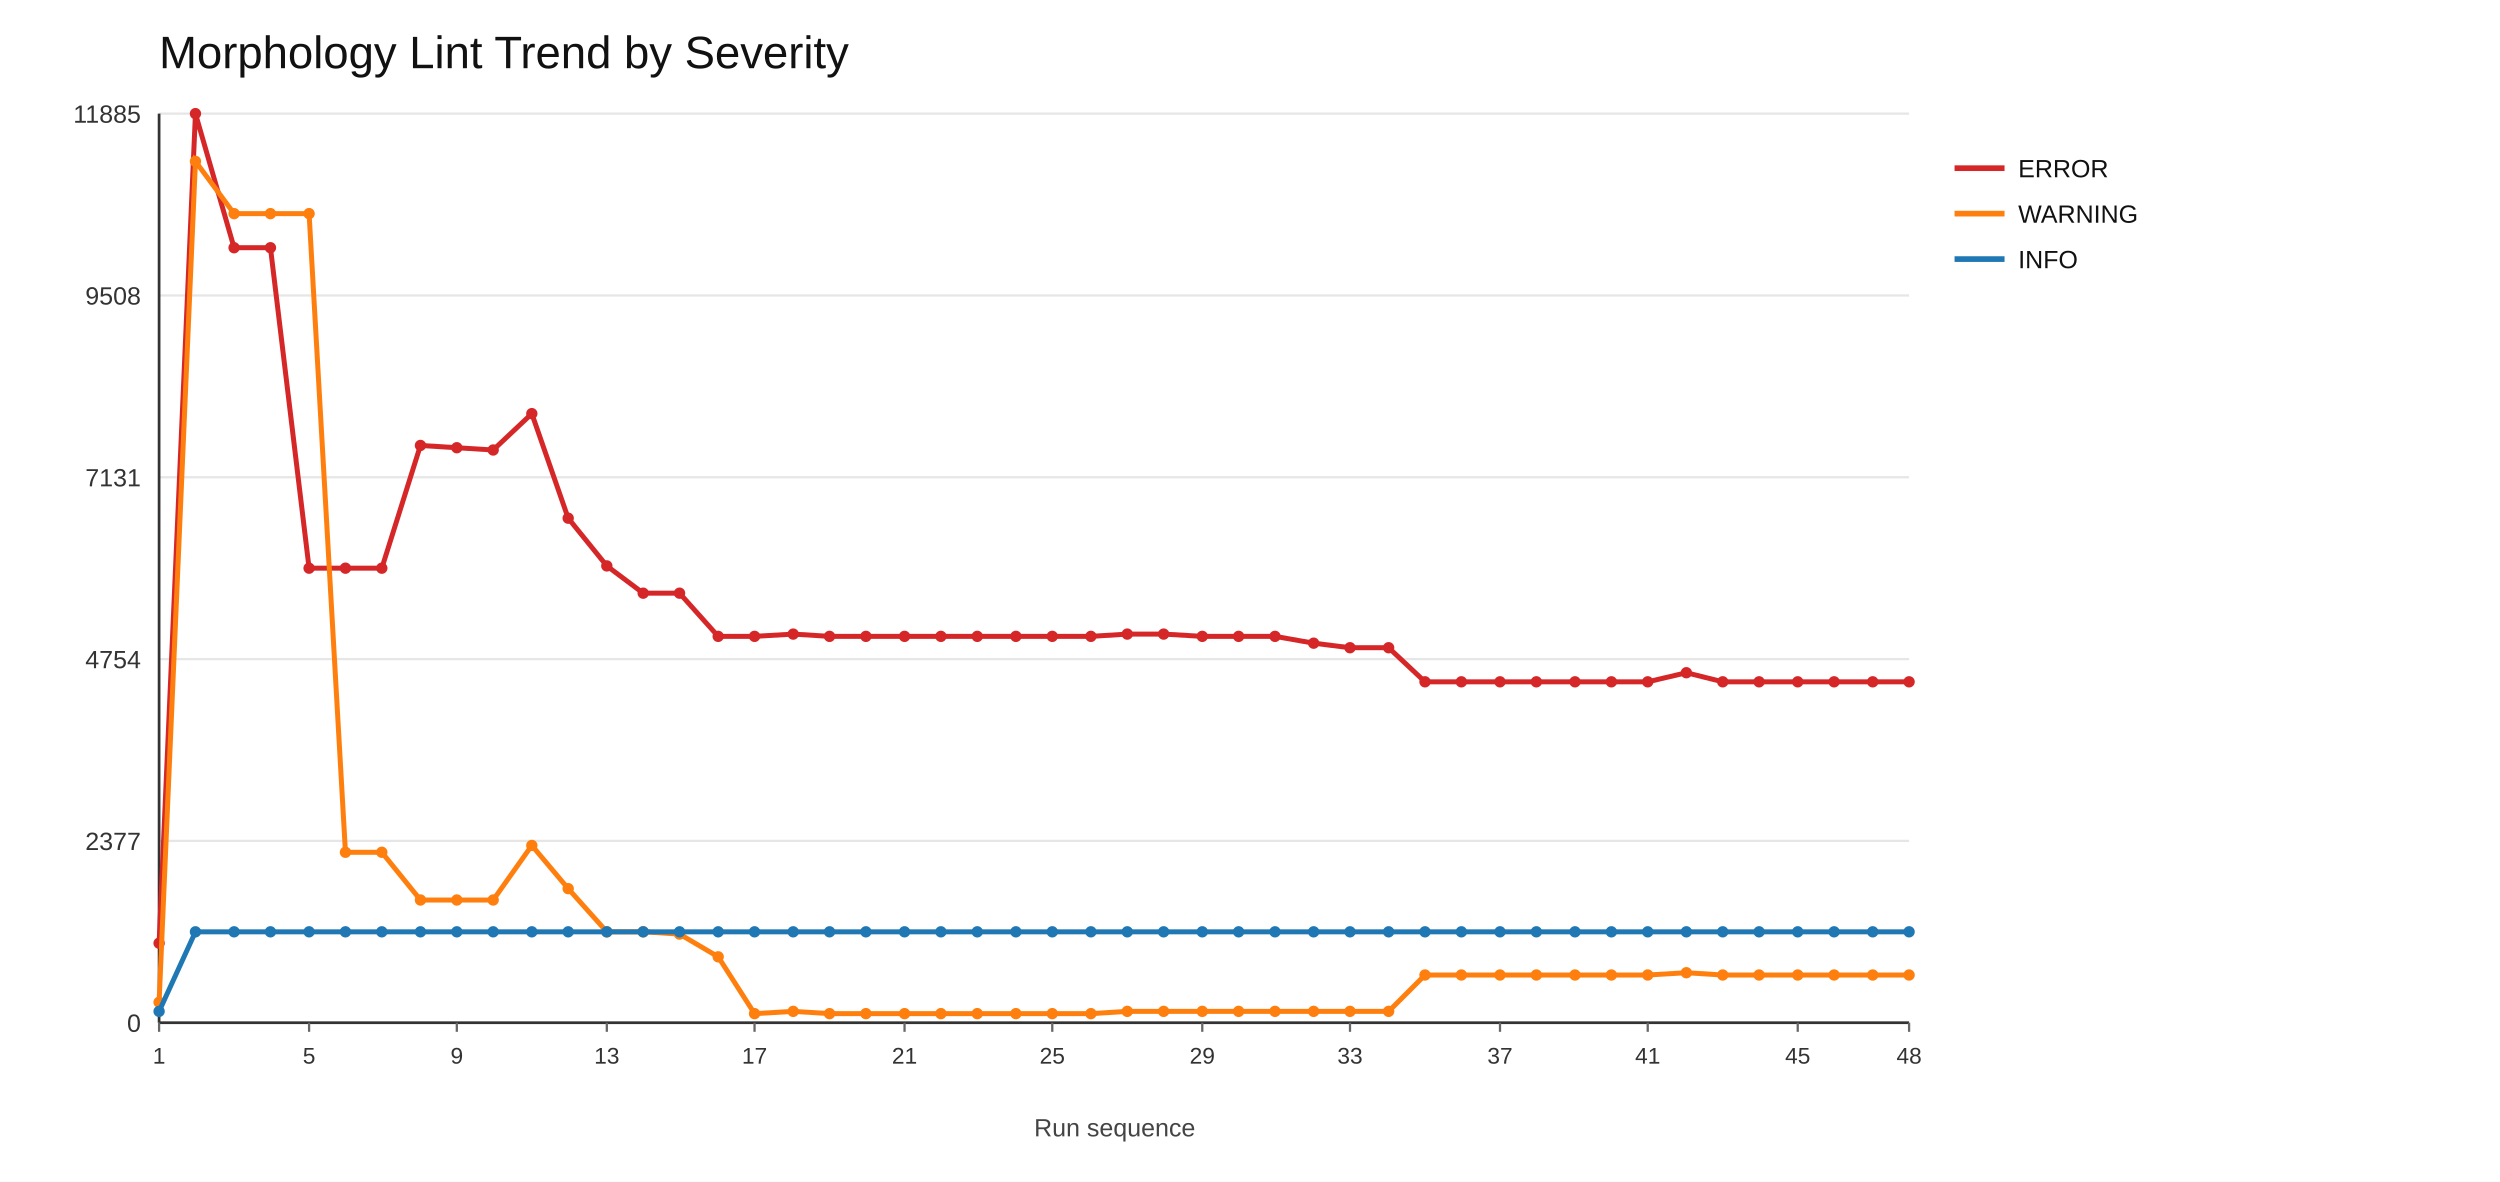
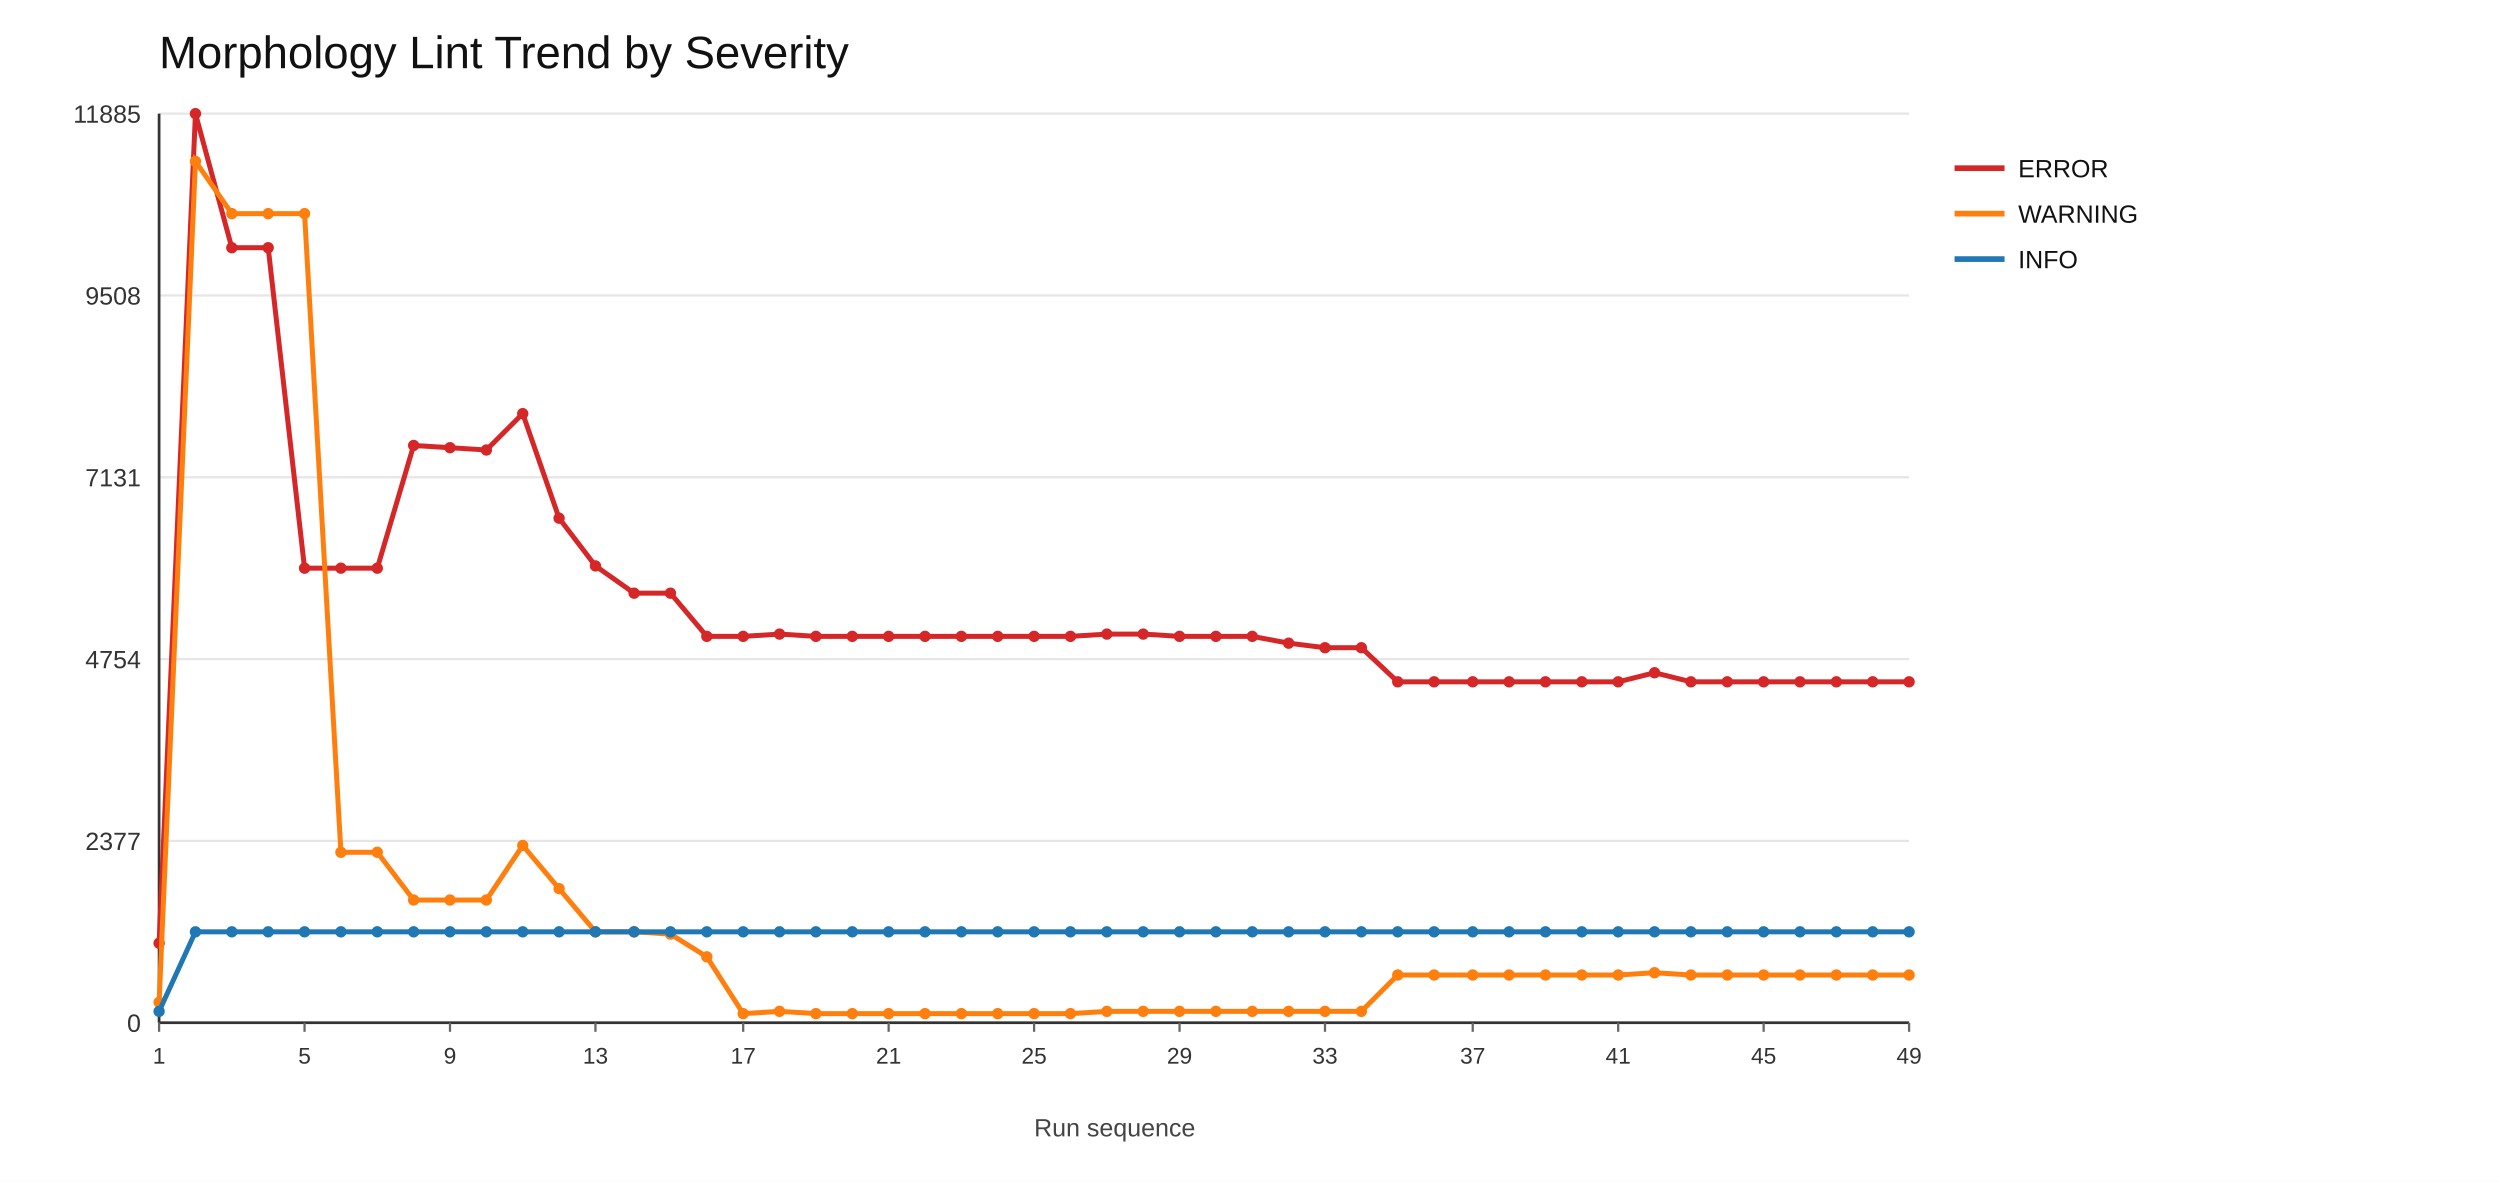
<svg xmlns="http://www.w3.org/2000/svg" width="1100" height="520">
  <rect x="0" y="0" width="1100" height="520" fill="#ffffff" />
  <text x="70" y="30" font-size="20" font-family="Arial" fill="#111">Morphology Lint Trend by Severity</text>
  <line x1="70" y1="450" x2="840" y2="450" stroke="#e6e6e6" stroke-width="1" />
  <text x="62" y="454" font-size="11" font-family="Arial" fill="#333" text-anchor="end">0</text>
  <line x1="70" y1="370" x2="840" y2="370" stroke="#e6e6e6" stroke-width="1" />
  <text x="62" y="374" font-size="11" font-family="Arial" fill="#333" text-anchor="end">2377</text>
  <line x1="70" y1="290" x2="840" y2="290" stroke="#e6e6e6" stroke-width="1" />
  <text x="62" y="294" font-size="11" font-family="Arial" fill="#333" text-anchor="end">4754</text>
  <line x1="70" y1="210" x2="840" y2="210" stroke="#e6e6e6" stroke-width="1" />
  <text x="62" y="214" font-size="11" font-family="Arial" fill="#333" text-anchor="end">7131</text>
  <line x1="70" y1="130" x2="840" y2="130" stroke="#e6e6e6" stroke-width="1" />
  <text x="62" y="134" font-size="11" font-family="Arial" fill="#333" text-anchor="end">9508</text>
  <line x1="70" y1="50" x2="840" y2="50" stroke="#e6e6e6" stroke-width="1" />
  <text x="62" y="54" font-size="11" font-family="Arial" fill="#333" text-anchor="end">11885</text>
  <line x1="70" y1="450" x2="840" y2="450" stroke="#333" stroke-width="1.2" />
  <line x1="70" y1="50" x2="70" y2="450" stroke="#333" stroke-width="1.2" />
  <line x1="70" y1="450" x2="70" y2="454" stroke="#666" stroke-width="1" />
  <text x="70" y="468" font-size="10" font-family="Arial" fill="#333" text-anchor="middle">1</text>
-   <line x1="136" y1="450" x2="136" y2="454" stroke="#666" stroke-width="1" />
-   <text x="136" y="468" font-size="10" font-family="Arial" fill="#333" text-anchor="middle">5</text>
-   <line x1="201" y1="450" x2="201" y2="454" stroke="#666" stroke-width="1" />
-   <text x="201" y="468" font-size="10" font-family="Arial" fill="#333" text-anchor="middle">9</text>
-   <line x1="267" y1="450" x2="267" y2="454" stroke="#666" stroke-width="1" />
-   <text x="267" y="468" font-size="10" font-family="Arial" fill="#333" text-anchor="middle">13</text>
-   <line x1="332" y1="450" x2="332" y2="454" stroke="#666" stroke-width="1" />
-   <text x="332" y="468" font-size="10" font-family="Arial" fill="#333" text-anchor="middle">17</text>
-   <line x1="398" y1="450" x2="398" y2="454" stroke="#666" stroke-width="1" />
-   <text x="398" y="468" font-size="10" font-family="Arial" fill="#333" text-anchor="middle">21</text>
-   <line x1="463" y1="450" x2="463" y2="454" stroke="#666" stroke-width="1" />
-   <text x="463" y="468" font-size="10" font-family="Arial" fill="#333" text-anchor="middle">25</text>
-   <line x1="529" y1="450" x2="529" y2="454" stroke="#666" stroke-width="1" />
-   <text x="529" y="468" font-size="10" font-family="Arial" fill="#333" text-anchor="middle">29</text>
-   <line x1="594" y1="450" x2="594" y2="454" stroke="#666" stroke-width="1" />
-   <text x="594" y="468" font-size="10" font-family="Arial" fill="#333" text-anchor="middle">33</text>
-   <line x1="660" y1="450" x2="660" y2="454" stroke="#666" stroke-width="1" />
-   <text x="660" y="468" font-size="10" font-family="Arial" fill="#333" text-anchor="middle">37</text>
-   <line x1="725" y1="450" x2="725" y2="454" stroke="#666" stroke-width="1" />
-   <text x="725" y="468" font-size="10" font-family="Arial" fill="#333" text-anchor="middle">41</text>
-   <line x1="791" y1="450" x2="791" y2="454" stroke="#666" stroke-width="1" />
-   <text x="791" y="468" font-size="10" font-family="Arial" fill="#333" text-anchor="middle">45</text>
+   <line x1="134" y1="450" x2="134" y2="454" stroke="#666" stroke-width="1" />
+   <text x="134" y="468" font-size="10" font-family="Arial" fill="#333" text-anchor="middle">5</text>
+   <line x1="198" y1="450" x2="198" y2="454" stroke="#666" stroke-width="1" />
+   <text x="198" y="468" font-size="10" font-family="Arial" fill="#333" text-anchor="middle">9</text>
+   <line x1="262" y1="450" x2="262" y2="454" stroke="#666" stroke-width="1" />
+   <text x="262" y="468" font-size="10" font-family="Arial" fill="#333" text-anchor="middle">13</text>
+   <line x1="327" y1="450" x2="327" y2="454" stroke="#666" stroke-width="1" />
+   <text x="327" y="468" font-size="10" font-family="Arial" fill="#333" text-anchor="middle">17</text>
+   <line x1="391" y1="450" x2="391" y2="454" stroke="#666" stroke-width="1" />
+   <text x="391" y="468" font-size="10" font-family="Arial" fill="#333" text-anchor="middle">21</text>
+   <line x1="455" y1="450" x2="455" y2="454" stroke="#666" stroke-width="1" />
+   <text x="455" y="468" font-size="10" font-family="Arial" fill="#333" text-anchor="middle">25</text>
+   <line x1="519" y1="450" x2="519" y2="454" stroke="#666" stroke-width="1" />
+   <text x="519" y="468" font-size="10" font-family="Arial" fill="#333" text-anchor="middle">29</text>
+   <line x1="583" y1="450" x2="583" y2="454" stroke="#666" stroke-width="1" />
+   <text x="583" y="468" font-size="10" font-family="Arial" fill="#333" text-anchor="middle">33</text>
+   <line x1="648" y1="450" x2="648" y2="454" stroke="#666" stroke-width="1" />
+   <text x="648" y="468" font-size="10" font-family="Arial" fill="#333" text-anchor="middle">37</text>
+   <line x1="712" y1="450" x2="712" y2="454" stroke="#666" stroke-width="1" />
+   <text x="712" y="468" font-size="10" font-family="Arial" fill="#333" text-anchor="middle">41</text>
+   <line x1="776" y1="450" x2="776" y2="454" stroke="#666" stroke-width="1" />
+   <text x="776" y="468" font-size="10" font-family="Arial" fill="#333" text-anchor="middle">45</text>
  <line x1="840" y1="450" x2="840" y2="454" stroke="#666" stroke-width="1" />
-   <text x="840" y="468" font-size="10" font-family="Arial" fill="#333" text-anchor="middle">48</text>
-   <polyline fill="none" stroke="#d62728" stroke-width="2.2" points="70,415 86,50 103,109 119,109 136,250 152,250 168,250 185,196 201,197 217,198 234,182 250,228 267,249 283,261 299,261 316,280 332,280 349,279 365,280 381,280 398,280 414,280 430,280 447,280 463,280 480,280 496,279 512,279 529,280 545,280 561,280 578,283 594,285 611,285 627,300 643,300 660,300 676,300 693,300 709,300 725,300 742,296 758,300 774,300 791,300 807,300 824,300 840,300" />
+   <text x="840" y="468" font-size="10" font-family="Arial" fill="#333" text-anchor="middle">49</text>
+   <polyline fill="none" stroke="#d62728" stroke-width="2.2" points="70,415 86,50 102,109 118,109 134,250 150,250 166,250 182,196 198,197 214,198 230,182 246,228 262,249 279,261 295,261 311,280 327,280 343,279 359,280 375,280 391,280 407,280 423,280 439,280 455,280 471,280 487,279 503,279 519,280 535,280 551,280 567,283 583,285 599,285 615,300 631,300 648,300 664,300 680,300 696,300 712,300 728,296 744,300 760,300 776,300 792,300 808,300 824,300 840,300" />
  <circle cx="70" cy="415" r="2.5" fill="#d62728" />
  <circle cx="86" cy="50" r="2.5" fill="#d62728" />
-   <circle cx="103" cy="109" r="2.5" fill="#d62728" />
-   <circle cx="119" cy="109" r="2.5" fill="#d62728" />
-   <circle cx="136" cy="250" r="2.5" fill="#d62728" />
-   <circle cx="152" cy="250" r="2.5" fill="#d62728" />
-   <circle cx="168" cy="250" r="2.5" fill="#d62728" />
-   <circle cx="185" cy="196" r="2.5" fill="#d62728" />
-   <circle cx="201" cy="197" r="2.5" fill="#d62728" />
-   <circle cx="217" cy="198" r="2.5" fill="#d62728" />
-   <circle cx="234" cy="182" r="2.5" fill="#d62728" />
-   <circle cx="250" cy="228" r="2.5" fill="#d62728" />
-   <circle cx="267" cy="249" r="2.5" fill="#d62728" />
-   <circle cx="283" cy="261" r="2.5" fill="#d62728" />
-   <circle cx="299" cy="261" r="2.5" fill="#d62728" />
-   <circle cx="316" cy="280" r="2.5" fill="#d62728" />
-   <circle cx="332" cy="280" r="2.5" fill="#d62728" />
-   <circle cx="349" cy="279" r="2.5" fill="#d62728" />
-   <circle cx="365" cy="280" r="2.5" fill="#d62728" />
-   <circle cx="381" cy="280" r="2.5" fill="#d62728" />
-   <circle cx="398" cy="280" r="2.5" fill="#d62728" />
-   <circle cx="414" cy="280" r="2.5" fill="#d62728" />
-   <circle cx="430" cy="280" r="2.5" fill="#d62728" />
-   <circle cx="447" cy="280" r="2.5" fill="#d62728" />
-   <circle cx="463" cy="280" r="2.5" fill="#d62728" />
-   <circle cx="480" cy="280" r="2.5" fill="#d62728" />
-   <circle cx="496" cy="279" r="2.5" fill="#d62728" />
-   <circle cx="512" cy="279" r="2.5" fill="#d62728" />
-   <circle cx="529" cy="280" r="2.5" fill="#d62728" />
-   <circle cx="545" cy="280" r="2.5" fill="#d62728" />
-   <circle cx="561" cy="280" r="2.5" fill="#d62728" />
-   <circle cx="578" cy="283" r="2.5" fill="#d62728" />
-   <circle cx="594" cy="285" r="2.5" fill="#d62728" />
-   <circle cx="611" cy="285" r="2.5" fill="#d62728" />
-   <circle cx="627" cy="300" r="2.5" fill="#d62728" />
-   <circle cx="643" cy="300" r="2.5" fill="#d62728" />
-   <circle cx="660" cy="300" r="2.5" fill="#d62728" />
-   <circle cx="676" cy="300" r="2.5" fill="#d62728" />
-   <circle cx="693" cy="300" r="2.5" fill="#d62728" />
-   <circle cx="709" cy="300" r="2.5" fill="#d62728" />
-   <circle cx="725" cy="300" r="2.5" fill="#d62728" />
-   <circle cx="742" cy="296" r="2.5" fill="#d62728" />
-   <circle cx="758" cy="300" r="2.5" fill="#d62728" />
-   <circle cx="774" cy="300" r="2.5" fill="#d62728" />
-   <circle cx="791" cy="300" r="2.5" fill="#d62728" />
-   <circle cx="807" cy="300" r="2.5" fill="#d62728" />
+   <circle cx="102" cy="109" r="2.5" fill="#d62728" />
+   <circle cx="118" cy="109" r="2.5" fill="#d62728" />
+   <circle cx="134" cy="250" r="2.5" fill="#d62728" />
+   <circle cx="150" cy="250" r="2.5" fill="#d62728" />
+   <circle cx="166" cy="250" r="2.5" fill="#d62728" />
+   <circle cx="182" cy="196" r="2.5" fill="#d62728" />
+   <circle cx="198" cy="197" r="2.5" fill="#d62728" />
+   <circle cx="214" cy="198" r="2.5" fill="#d62728" />
+   <circle cx="230" cy="182" r="2.5" fill="#d62728" />
+   <circle cx="246" cy="228" r="2.5" fill="#d62728" />
+   <circle cx="262" cy="249" r="2.5" fill="#d62728" />
+   <circle cx="279" cy="261" r="2.5" fill="#d62728" />
+   <circle cx="295" cy="261" r="2.5" fill="#d62728" />
+   <circle cx="311" cy="280" r="2.5" fill="#d62728" />
+   <circle cx="327" cy="280" r="2.5" fill="#d62728" />
+   <circle cx="343" cy="279" r="2.5" fill="#d62728" />
+   <circle cx="359" cy="280" r="2.5" fill="#d62728" />
+   <circle cx="375" cy="280" r="2.5" fill="#d62728" />
+   <circle cx="391" cy="280" r="2.5" fill="#d62728" />
+   <circle cx="407" cy="280" r="2.5" fill="#d62728" />
+   <circle cx="423" cy="280" r="2.5" fill="#d62728" />
+   <circle cx="439" cy="280" r="2.5" fill="#d62728" />
+   <circle cx="455" cy="280" r="2.5" fill="#d62728" />
+   <circle cx="471" cy="280" r="2.5" fill="#d62728" />
+   <circle cx="487" cy="279" r="2.5" fill="#d62728" />
+   <circle cx="503" cy="279" r="2.5" fill="#d62728" />
+   <circle cx="519" cy="280" r="2.5" fill="#d62728" />
+   <circle cx="535" cy="280" r="2.5" fill="#d62728" />
+   <circle cx="551" cy="280" r="2.5" fill="#d62728" />
+   <circle cx="567" cy="283" r="2.5" fill="#d62728" />
+   <circle cx="583" cy="285" r="2.5" fill="#d62728" />
+   <circle cx="599" cy="285" r="2.5" fill="#d62728" />
+   <circle cx="615" cy="300" r="2.5" fill="#d62728" />
+   <circle cx="631" cy="300" r="2.5" fill="#d62728" />
+   <circle cx="648" cy="300" r="2.5" fill="#d62728" />
+   <circle cx="664" cy="300" r="2.5" fill="#d62728" />
+   <circle cx="680" cy="300" r="2.5" fill="#d62728" />
+   <circle cx="696" cy="300" r="2.5" fill="#d62728" />
+   <circle cx="712" cy="300" r="2.5" fill="#d62728" />
+   <circle cx="728" cy="296" r="2.5" fill="#d62728" />
+   <circle cx="744" cy="300" r="2.5" fill="#d62728" />
+   <circle cx="760" cy="300" r="2.5" fill="#d62728" />
+   <circle cx="776" cy="300" r="2.5" fill="#d62728" />
+   <circle cx="792" cy="300" r="2.5" fill="#d62728" />
+   <circle cx="808" cy="300" r="2.5" fill="#d62728" />
  <circle cx="824" cy="300" r="2.5" fill="#d62728" />
  <circle cx="840" cy="300" r="2.5" fill="#d62728" />
  <line x1="860" y1="74" x2="882" y2="74" stroke="#d62728" stroke-width="2.5" />
  <text x="888" y="78" font-size="11" font-family="Arial" fill="#111">ERROR</text>
-   <polyline fill="none" stroke="#ff7f0e" stroke-width="2.2" points="70,441 86,71 103,94 119,94 136,94 152,375 168,375 185,396 201,396 217,396 234,372 250,391 267,410 283,410 299,411 316,421 332,446 349,445 365,446 381,446 398,446 414,446 430,446 447,446 463,446 480,446 496,445 512,445 529,445 545,445 561,445 578,445 594,445 611,445 627,429 643,429 660,429 676,429 693,429 709,429 725,429 742,428 758,429 774,429 791,429 807,429 824,429 840,429" />
+   <polyline fill="none" stroke="#ff7f0e" stroke-width="2.2" points="70,441 86,71 102,94 118,94 134,94 150,375 166,375 182,396 198,396 214,396 230,372 246,391 262,410 279,410 295,411 311,421 327,446 343,445 359,446 375,446 391,446 407,446 423,446 439,446 455,446 471,446 487,445 503,445 519,445 535,445 551,445 567,445 583,445 599,445 615,429 631,429 648,429 664,429 680,429 696,429 712,429 728,428 744,429 760,429 776,429 792,429 808,429 824,429 840,429" />
  <circle cx="70" cy="441" r="2.5" fill="#ff7f0e" />
  <circle cx="86" cy="71" r="2.5" fill="#ff7f0e" />
-   <circle cx="103" cy="94" r="2.5" fill="#ff7f0e" />
-   <circle cx="119" cy="94" r="2.5" fill="#ff7f0e" />
-   <circle cx="136" cy="94" r="2.5" fill="#ff7f0e" />
-   <circle cx="152" cy="375" r="2.5" fill="#ff7f0e" />
-   <circle cx="168" cy="375" r="2.5" fill="#ff7f0e" />
-   <circle cx="185" cy="396" r="2.5" fill="#ff7f0e" />
-   <circle cx="201" cy="396" r="2.5" fill="#ff7f0e" />
-   <circle cx="217" cy="396" r="2.5" fill="#ff7f0e" />
-   <circle cx="234" cy="372" r="2.5" fill="#ff7f0e" />
-   <circle cx="250" cy="391" r="2.5" fill="#ff7f0e" />
-   <circle cx="267" cy="410" r="2.5" fill="#ff7f0e" />
-   <circle cx="283" cy="410" r="2.5" fill="#ff7f0e" />
-   <circle cx="299" cy="411" r="2.5" fill="#ff7f0e" />
-   <circle cx="316" cy="421" r="2.5" fill="#ff7f0e" />
-   <circle cx="332" cy="446" r="2.5" fill="#ff7f0e" />
-   <circle cx="349" cy="445" r="2.5" fill="#ff7f0e" />
-   <circle cx="365" cy="446" r="2.5" fill="#ff7f0e" />
-   <circle cx="381" cy="446" r="2.5" fill="#ff7f0e" />
-   <circle cx="398" cy="446" r="2.5" fill="#ff7f0e" />
-   <circle cx="414" cy="446" r="2.5" fill="#ff7f0e" />
-   <circle cx="430" cy="446" r="2.5" fill="#ff7f0e" />
-   <circle cx="447" cy="446" r="2.5" fill="#ff7f0e" />
-   <circle cx="463" cy="446" r="2.5" fill="#ff7f0e" />
-   <circle cx="480" cy="446" r="2.5" fill="#ff7f0e" />
-   <circle cx="496" cy="445" r="2.5" fill="#ff7f0e" />
-   <circle cx="512" cy="445" r="2.5" fill="#ff7f0e" />
-   <circle cx="529" cy="445" r="2.5" fill="#ff7f0e" />
-   <circle cx="545" cy="445" r="2.5" fill="#ff7f0e" />
-   <circle cx="561" cy="445" r="2.5" fill="#ff7f0e" />
-   <circle cx="578" cy="445" r="2.5" fill="#ff7f0e" />
-   <circle cx="594" cy="445" r="2.5" fill="#ff7f0e" />
-   <circle cx="611" cy="445" r="2.5" fill="#ff7f0e" />
-   <circle cx="627" cy="429" r="2.5" fill="#ff7f0e" />
-   <circle cx="643" cy="429" r="2.5" fill="#ff7f0e" />
-   <circle cx="660" cy="429" r="2.5" fill="#ff7f0e" />
-   <circle cx="676" cy="429" r="2.5" fill="#ff7f0e" />
-   <circle cx="693" cy="429" r="2.5" fill="#ff7f0e" />
-   <circle cx="709" cy="429" r="2.5" fill="#ff7f0e" />
-   <circle cx="725" cy="429" r="2.5" fill="#ff7f0e" />
-   <circle cx="742" cy="428" r="2.5" fill="#ff7f0e" />
-   <circle cx="758" cy="429" r="2.5" fill="#ff7f0e" />
-   <circle cx="774" cy="429" r="2.5" fill="#ff7f0e" />
-   <circle cx="791" cy="429" r="2.5" fill="#ff7f0e" />
-   <circle cx="807" cy="429" r="2.5" fill="#ff7f0e" />
+   <circle cx="102" cy="94" r="2.5" fill="#ff7f0e" />
+   <circle cx="118" cy="94" r="2.5" fill="#ff7f0e" />
+   <circle cx="134" cy="94" r="2.5" fill="#ff7f0e" />
+   <circle cx="150" cy="375" r="2.5" fill="#ff7f0e" />
+   <circle cx="166" cy="375" r="2.5" fill="#ff7f0e" />
+   <circle cx="182" cy="396" r="2.5" fill="#ff7f0e" />
+   <circle cx="198" cy="396" r="2.5" fill="#ff7f0e" />
+   <circle cx="214" cy="396" r="2.5" fill="#ff7f0e" />
+   <circle cx="230" cy="372" r="2.5" fill="#ff7f0e" />
+   <circle cx="246" cy="391" r="2.5" fill="#ff7f0e" />
+   <circle cx="262" cy="410" r="2.5" fill="#ff7f0e" />
+   <circle cx="279" cy="410" r="2.5" fill="#ff7f0e" />
+   <circle cx="295" cy="411" r="2.5" fill="#ff7f0e" />
+   <circle cx="311" cy="421" r="2.5" fill="#ff7f0e" />
+   <circle cx="327" cy="446" r="2.5" fill="#ff7f0e" />
+   <circle cx="343" cy="445" r="2.5" fill="#ff7f0e" />
+   <circle cx="359" cy="446" r="2.5" fill="#ff7f0e" />
+   <circle cx="375" cy="446" r="2.5" fill="#ff7f0e" />
+   <circle cx="391" cy="446" r="2.5" fill="#ff7f0e" />
+   <circle cx="407" cy="446" r="2.5" fill="#ff7f0e" />
+   <circle cx="423" cy="446" r="2.5" fill="#ff7f0e" />
+   <circle cx="439" cy="446" r="2.5" fill="#ff7f0e" />
+   <circle cx="455" cy="446" r="2.5" fill="#ff7f0e" />
+   <circle cx="471" cy="446" r="2.5" fill="#ff7f0e" />
+   <circle cx="487" cy="445" r="2.5" fill="#ff7f0e" />
+   <circle cx="503" cy="445" r="2.5" fill="#ff7f0e" />
+   <circle cx="519" cy="445" r="2.5" fill="#ff7f0e" />
+   <circle cx="535" cy="445" r="2.5" fill="#ff7f0e" />
+   <circle cx="551" cy="445" r="2.5" fill="#ff7f0e" />
+   <circle cx="567" cy="445" r="2.5" fill="#ff7f0e" />
+   <circle cx="583" cy="445" r="2.5" fill="#ff7f0e" />
+   <circle cx="599" cy="445" r="2.5" fill="#ff7f0e" />
+   <circle cx="615" cy="429" r="2.5" fill="#ff7f0e" />
+   <circle cx="631" cy="429" r="2.5" fill="#ff7f0e" />
+   <circle cx="648" cy="429" r="2.5" fill="#ff7f0e" />
+   <circle cx="664" cy="429" r="2.5" fill="#ff7f0e" />
+   <circle cx="680" cy="429" r="2.5" fill="#ff7f0e" />
+   <circle cx="696" cy="429" r="2.5" fill="#ff7f0e" />
+   <circle cx="712" cy="429" r="2.5" fill="#ff7f0e" />
+   <circle cx="728" cy="428" r="2.5" fill="#ff7f0e" />
+   <circle cx="744" cy="429" r="2.5" fill="#ff7f0e" />
+   <circle cx="760" cy="429" r="2.5" fill="#ff7f0e" />
+   <circle cx="776" cy="429" r="2.5" fill="#ff7f0e" />
+   <circle cx="792" cy="429" r="2.5" fill="#ff7f0e" />
+   <circle cx="808" cy="429" r="2.5" fill="#ff7f0e" />
  <circle cx="824" cy="429" r="2.5" fill="#ff7f0e" />
  <circle cx="840" cy="429" r="2.5" fill="#ff7f0e" />
  <line x1="860" y1="94" x2="882" y2="94" stroke="#ff7f0e" stroke-width="2.5" />
  <text x="888" y="98" font-size="11" font-family="Arial" fill="#111">WARNING</text>
-   <polyline fill="none" stroke="#1f77b4" stroke-width="2.2" points="70,445 86,410 103,410 119,410 136,410 152,410 168,410 185,410 201,410 217,410 234,410 250,410 267,410 283,410 299,410 316,410 332,410 349,410 365,410 381,410 398,410 414,410 430,410 447,410 463,410 480,410 496,410 512,410 529,410 545,410 561,410 578,410 594,410 611,410 627,410 643,410 660,410 676,410 693,410 709,410 725,410 742,410 758,410 774,410 791,410 807,410 824,410 840,410" />
+   <polyline fill="none" stroke="#1f77b4" stroke-width="2.2" points="70,445 86,410 102,410 118,410 134,410 150,410 166,410 182,410 198,410 214,410 230,410 246,410 262,410 279,410 295,410 311,410 327,410 343,410 359,410 375,410 391,410 407,410 423,410 439,410 455,410 471,410 487,410 503,410 519,410 535,410 551,410 567,410 583,410 599,410 615,410 631,410 648,410 664,410 680,410 696,410 712,410 728,410 744,410 760,410 776,410 792,410 808,410 824,410 840,410" />
  <circle cx="70" cy="445" r="2.5" fill="#1f77b4" />
  <circle cx="86" cy="410" r="2.5" fill="#1f77b4" />
-   <circle cx="103" cy="410" r="2.5" fill="#1f77b4" />
-   <circle cx="119" cy="410" r="2.5" fill="#1f77b4" />
-   <circle cx="136" cy="410" r="2.5" fill="#1f77b4" />
-   <circle cx="152" cy="410" r="2.5" fill="#1f77b4" />
-   <circle cx="168" cy="410" r="2.5" fill="#1f77b4" />
-   <circle cx="185" cy="410" r="2.5" fill="#1f77b4" />
-   <circle cx="201" cy="410" r="2.5" fill="#1f77b4" />
-   <circle cx="217" cy="410" r="2.5" fill="#1f77b4" />
-   <circle cx="234" cy="410" r="2.5" fill="#1f77b4" />
-   <circle cx="250" cy="410" r="2.5" fill="#1f77b4" />
-   <circle cx="267" cy="410" r="2.5" fill="#1f77b4" />
-   <circle cx="283" cy="410" r="2.5" fill="#1f77b4" />
-   <circle cx="299" cy="410" r="2.5" fill="#1f77b4" />
-   <circle cx="316" cy="410" r="2.5" fill="#1f77b4" />
-   <circle cx="332" cy="410" r="2.5" fill="#1f77b4" />
-   <circle cx="349" cy="410" r="2.5" fill="#1f77b4" />
-   <circle cx="365" cy="410" r="2.5" fill="#1f77b4" />
-   <circle cx="381" cy="410" r="2.5" fill="#1f77b4" />
-   <circle cx="398" cy="410" r="2.5" fill="#1f77b4" />
-   <circle cx="414" cy="410" r="2.5" fill="#1f77b4" />
-   <circle cx="430" cy="410" r="2.5" fill="#1f77b4" />
-   <circle cx="447" cy="410" r="2.5" fill="#1f77b4" />
-   <circle cx="463" cy="410" r="2.5" fill="#1f77b4" />
-   <circle cx="480" cy="410" r="2.5" fill="#1f77b4" />
-   <circle cx="496" cy="410" r="2.5" fill="#1f77b4" />
-   <circle cx="512" cy="410" r="2.5" fill="#1f77b4" />
-   <circle cx="529" cy="410" r="2.5" fill="#1f77b4" />
-   <circle cx="545" cy="410" r="2.5" fill="#1f77b4" />
-   <circle cx="561" cy="410" r="2.5" fill="#1f77b4" />
-   <circle cx="578" cy="410" r="2.5" fill="#1f77b4" />
-   <circle cx="594" cy="410" r="2.5" fill="#1f77b4" />
-   <circle cx="611" cy="410" r="2.5" fill="#1f77b4" />
-   <circle cx="627" cy="410" r="2.5" fill="#1f77b4" />
-   <circle cx="643" cy="410" r="2.5" fill="#1f77b4" />
-   <circle cx="660" cy="410" r="2.5" fill="#1f77b4" />
-   <circle cx="676" cy="410" r="2.5" fill="#1f77b4" />
-   <circle cx="693" cy="410" r="2.5" fill="#1f77b4" />
-   <circle cx="709" cy="410" r="2.5" fill="#1f77b4" />
-   <circle cx="725" cy="410" r="2.5" fill="#1f77b4" />
-   <circle cx="742" cy="410" r="2.5" fill="#1f77b4" />
-   <circle cx="758" cy="410" r="2.5" fill="#1f77b4" />
-   <circle cx="774" cy="410" r="2.5" fill="#1f77b4" />
-   <circle cx="791" cy="410" r="2.5" fill="#1f77b4" />
-   <circle cx="807" cy="410" r="2.5" fill="#1f77b4" />
+   <circle cx="102" cy="410" r="2.5" fill="#1f77b4" />
+   <circle cx="118" cy="410" r="2.5" fill="#1f77b4" />
+   <circle cx="134" cy="410" r="2.5" fill="#1f77b4" />
+   <circle cx="150" cy="410" r="2.5" fill="#1f77b4" />
+   <circle cx="166" cy="410" r="2.5" fill="#1f77b4" />
+   <circle cx="182" cy="410" r="2.5" fill="#1f77b4" />
+   <circle cx="198" cy="410" r="2.5" fill="#1f77b4" />
+   <circle cx="214" cy="410" r="2.5" fill="#1f77b4" />
+   <circle cx="230" cy="410" r="2.5" fill="#1f77b4" />
+   <circle cx="246" cy="410" r="2.5" fill="#1f77b4" />
+   <circle cx="262" cy="410" r="2.5" fill="#1f77b4" />
+   <circle cx="279" cy="410" r="2.5" fill="#1f77b4" />
+   <circle cx="295" cy="410" r="2.5" fill="#1f77b4" />
+   <circle cx="311" cy="410" r="2.5" fill="#1f77b4" />
+   <circle cx="327" cy="410" r="2.5" fill="#1f77b4" />
+   <circle cx="343" cy="410" r="2.5" fill="#1f77b4" />
+   <circle cx="359" cy="410" r="2.5" fill="#1f77b4" />
+   <circle cx="375" cy="410" r="2.5" fill="#1f77b4" />
+   <circle cx="391" cy="410" r="2.5" fill="#1f77b4" />
+   <circle cx="407" cy="410" r="2.5" fill="#1f77b4" />
+   <circle cx="423" cy="410" r="2.5" fill="#1f77b4" />
+   <circle cx="439" cy="410" r="2.5" fill="#1f77b4" />
+   <circle cx="455" cy="410" r="2.5" fill="#1f77b4" />
+   <circle cx="471" cy="410" r="2.5" fill="#1f77b4" />
+   <circle cx="487" cy="410" r="2.5" fill="#1f77b4" />
+   <circle cx="503" cy="410" r="2.5" fill="#1f77b4" />
+   <circle cx="519" cy="410" r="2.5" fill="#1f77b4" />
+   <circle cx="535" cy="410" r="2.5" fill="#1f77b4" />
+   <circle cx="551" cy="410" r="2.5" fill="#1f77b4" />
+   <circle cx="567" cy="410" r="2.5" fill="#1f77b4" />
+   <circle cx="583" cy="410" r="2.5" fill="#1f77b4" />
+   <circle cx="599" cy="410" r="2.5" fill="#1f77b4" />
+   <circle cx="615" cy="410" r="2.5" fill="#1f77b4" />
+   <circle cx="631" cy="410" r="2.5" fill="#1f77b4" />
+   <circle cx="648" cy="410" r="2.5" fill="#1f77b4" />
+   <circle cx="664" cy="410" r="2.5" fill="#1f77b4" />
+   <circle cx="680" cy="410" r="2.5" fill="#1f77b4" />
+   <circle cx="696" cy="410" r="2.5" fill="#1f77b4" />
+   <circle cx="712" cy="410" r="2.5" fill="#1f77b4" />
+   <circle cx="728" cy="410" r="2.5" fill="#1f77b4" />
+   <circle cx="744" cy="410" r="2.5" fill="#1f77b4" />
+   <circle cx="760" cy="410" r="2.5" fill="#1f77b4" />
+   <circle cx="776" cy="410" r="2.5" fill="#1f77b4" />
+   <circle cx="792" cy="410" r="2.5" fill="#1f77b4" />
+   <circle cx="808" cy="410" r="2.5" fill="#1f77b4" />
  <circle cx="824" cy="410" r="2.5" fill="#1f77b4" />
  <circle cx="840" cy="410" r="2.5" fill="#1f77b4" />
  <line x1="860" y1="114" x2="882" y2="114" stroke="#1f77b4" stroke-width="2.5" />
  <text x="888" y="118" font-size="11" font-family="Arial" fill="#111">INFO</text>
  <text x="455" y="500" font-size="11" font-family="Arial" fill="#444">Run sequence</text>
</svg>
